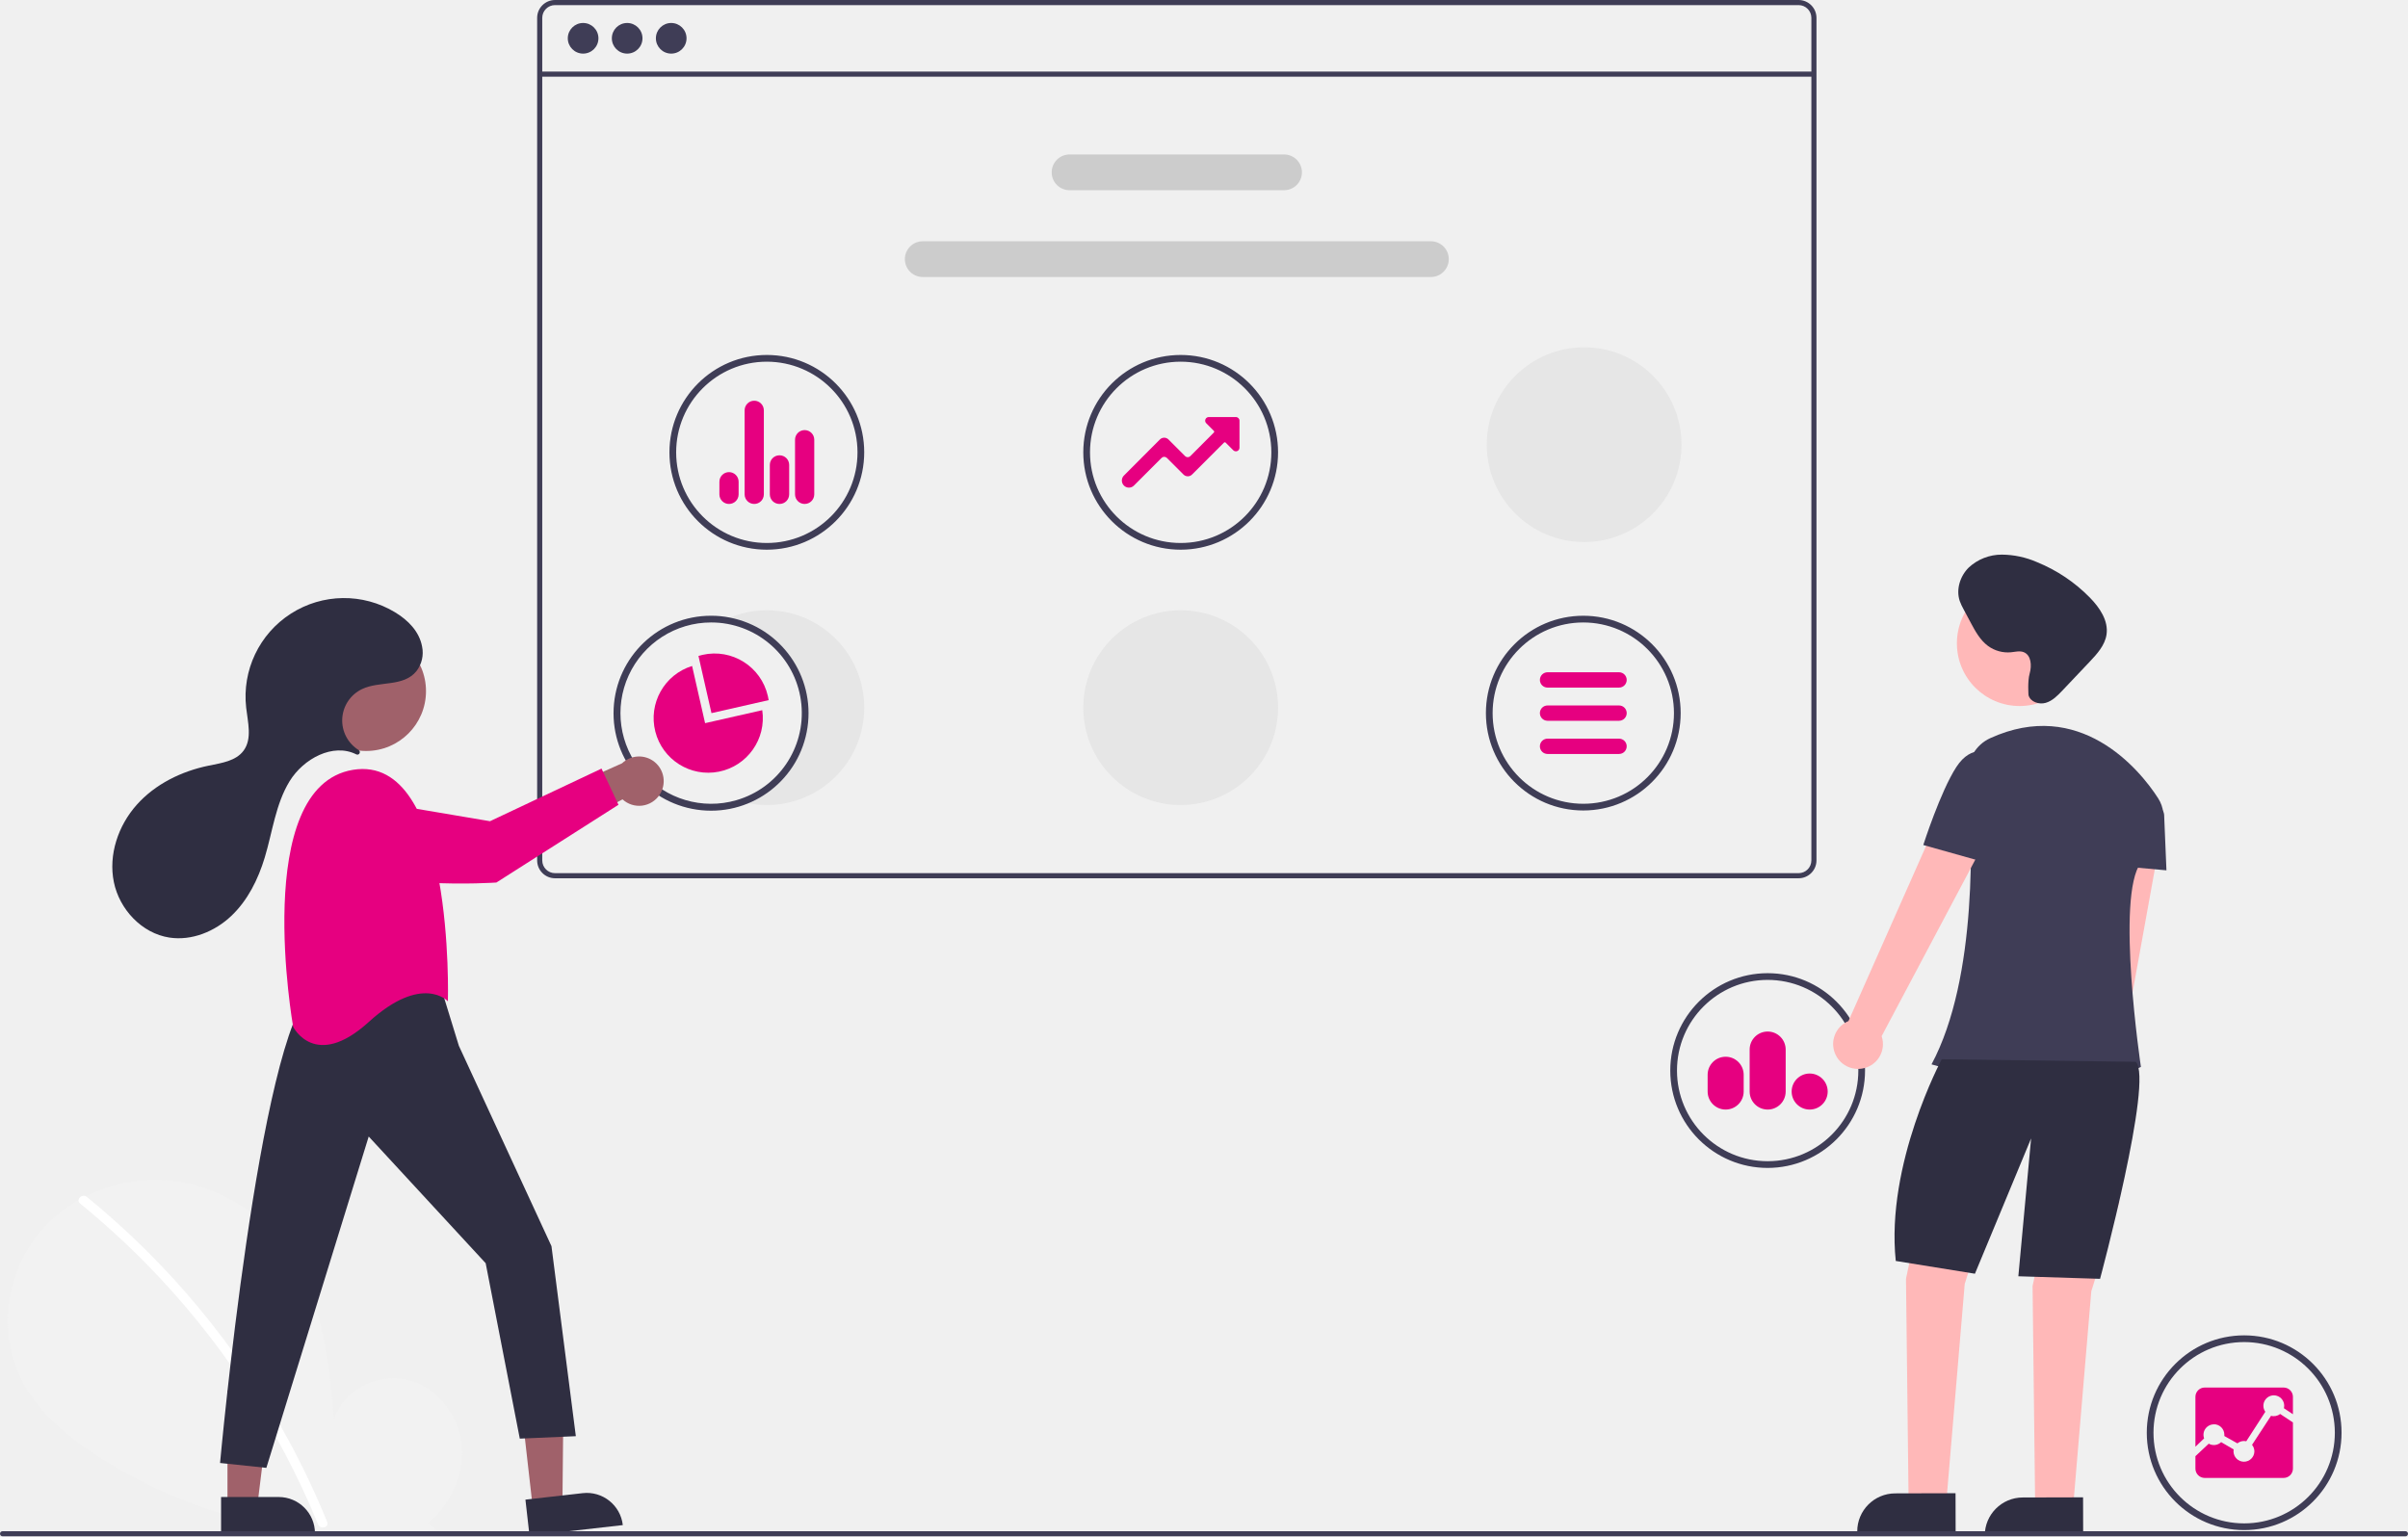
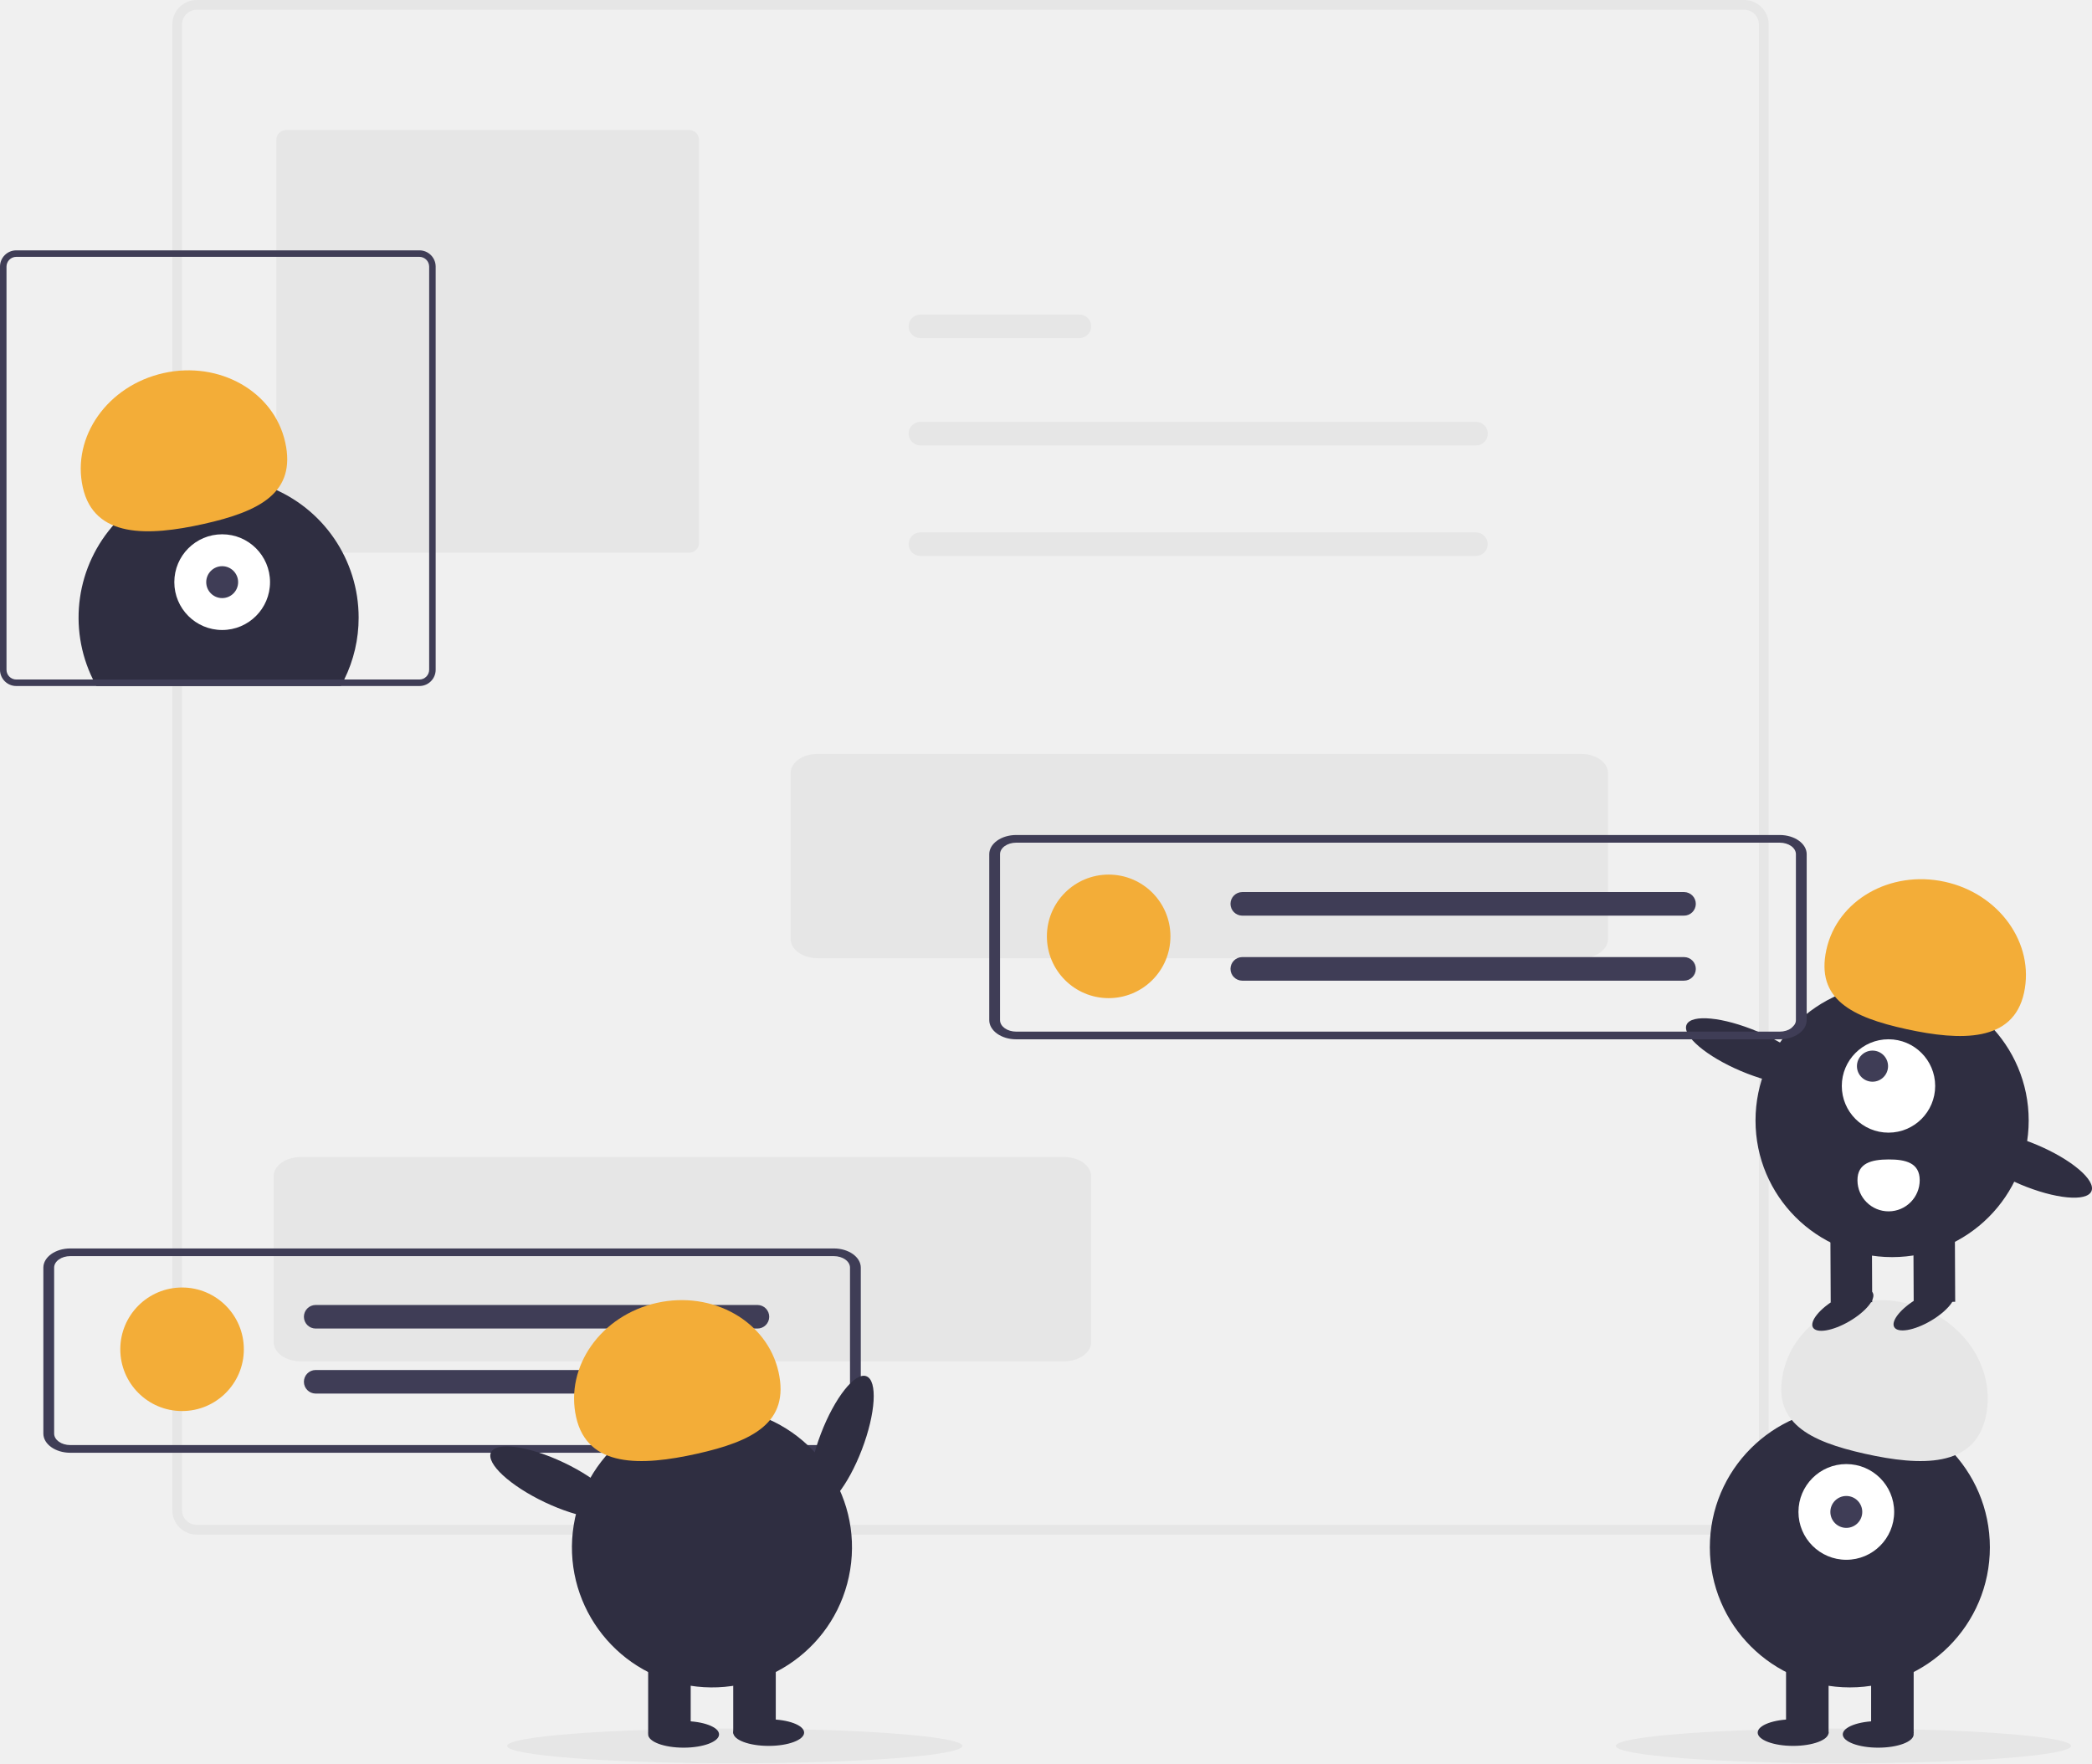
- <svg xmlns="http://www.w3.org/2000/svg" id="bd13bc5c-07bb-468b-9fbb-97fef7b12cc2" data-name="Layer 1" width="943" height="601.742" viewBox="0 0 943 601.742">
-   <path d="M296.222,745.636c8.993-7.599,14.455-19.602,13.022-31.288S298.94,691.919,287.431,689.438s-24.628,4.388-28.123,15.63c-1.924-21.674-4.141-44.257-15.664-62.715-10.434-16.713-28.507-28.672-48.093-30.811s-40.208,5.941-52.424,21.4-15.206,37.934-6.651,55.682c6.302,13.075,17.914,22.805,30.079,30.721A194.129,194.129,0,0,0,299.328,748.391Z" transform="translate(-128.5 -149.1292)" fill="#f2f2f2" />
-   <path d="M162.496,617.93a317.625,317.625,0,0,1,44.264,43.954,322.163,322.163,0,0,1,34.908,51.663,320.845,320.845,0,0,1,14.948,31.651c.898,2.2-2.675,3.158-3.562.982a315.276,315.276,0,0,0-28.808-54.506,317.26,317.26,0,0,0-38.636-47.729,316.501,316.501,0,0,0-25.726-23.403c-1.844-1.502.783-4.102,2.612-2.612Z" transform="translate(-128.5 -149.1292)" fill="#fff" />
-   <path d="M832.854,149.129h-487a7.008,7.008,0,0,0-7,7v330a7.008,7.008,0,0,0,7,7h487a7.008,7.008,0,0,0,7-7v-330A7.008,7.008,0,0,0,832.854,149.129Zm5,337a5.002,5.002,0,0,1-5,5h-487a5.002,5.002,0,0,1-5-5v-330a5.002,5.002,0,0,1,5-5h487a5.002,5.002,0,0,1,5,5Z" transform="translate(-128.5 -149.1292)" fill="#3f3d56" />
-   <rect x="211.354" y="28.04" width="499" height="2" fill="#3f3d56" />
-   <circle cx="228.354" cy="15" r="6" fill="#3f3d56" />
-   <circle cx="245.604" cy="15" r="6" fill="#3f3d56" />
-   <circle cx="262.854" cy="15" r="6" fill="#3f3d56" />
-   <path d="M631.354,223.629h-84a7,7,0,0,1,0-14h84a7,7,0,0,1,0,14Z" transform="translate(-128.5 -149.1292)" fill="#ccc" />
-   <path d="M688.854,257.629h-199a7,7,0,0,1,0-14h199a7,7,0,0,1,0,14Z" transform="translate(-128.5 -149.1292)" fill="#ccc" />
-   <path d="M748.535,466.58a38.138,38.138,0,1,1,38.138-38.138A38.181,38.181,0,0,1,748.535,466.58Zm0-73.646a35.508,35.508,0,1,0,35.508,35.508A35.548,35.548,0,0,0,748.535,392.935Z" transform="translate(-128.5 -149.1292)" fill="#3f3d56" />
-   <path d="M428.799,364.437a38.138,38.138,0,1,1,38.138-38.138A38.181,38.181,0,0,1,428.799,364.437Zm0-73.646a35.508,35.508,0,1,0,35.508,35.508A35.548,35.548,0,0,0,428.799,290.792Z" transform="translate(-128.5 -149.1292)" fill="#3f3d56" />
-   <path d="M443.613,346.517a3.768,3.768,0,0,1-3.769-3.763V321.355a3.767,3.767,0,0,1,3.762-3.763h.007a3.767,3.767,0,0,1,3.762,3.763v21.398A3.767,3.767,0,0,1,443.613,346.517Zm-9.824,0a3.779,3.779,0,0,1-3.817-3.763V331.227a3.766,3.766,0,0,1,3.762-3.762h.054a3.766,3.766,0,0,1,3.762,3.762v11.527A3.767,3.767,0,0,1,433.789,346.517Zm-9.919,0a3.768,3.768,0,0,1-3.769-3.763v-32.909a3.767,3.767,0,0,1,3.762-3.763h.007a3.767,3.767,0,0,1,3.762,3.763v32.909A3.767,3.767,0,0,1,423.87,346.517Zm-9.881,0a3.762,3.762,0,0,1-3.766-3.765l.004-4.943a3.762,3.762,0,0,1,7.525.003v4.942A3.767,3.767,0,0,1,413.989,346.517Z" transform="translate(-128.5 -149.1292)" fill="#e60080" />
-   <path d="M1007.342,748.437a38.138,38.138,0,1,1,38.138-38.138A38.181,38.181,0,0,1,1007.342,748.437Zm0-73.646a35.508,35.508,0,1,0,35.508,35.508A35.548,35.548,0,0,0,1007.342,674.792Z" transform="translate(-128.5 -149.1292)" fill="#3f3d56" />
-   <path d="M1017.856,703.68l-7.435,11.369a4.028,4.028,0,0,1,.919,2.575,4.091,4.091,0,0,1-8.181,0,4.803,4.803,0,0,1,.071-.785l-4.907-2.858a4.075,4.075,0,0,1-4.852.612l-5.221,4.892v4.876a3.651,3.651,0,0,0,3.635,3.643h30.912a3.659,3.659,0,0,0,3.643-3.643V706.279l-4.994-3.321a4.106,4.106,0,0,1-3.588.722Z" transform="translate(-128.5 -149.1292)" fill="#e60080" />
-   <path d="M995.487,706.978a4.091,4.091,0,0,1,4.091,4.091h0v.526l5.119,2.866a4.083,4.083,0,0,1,2.591-.926,4.522,4.522,0,0,1,.887.094l7.451-11.534a4.076,4.076,0,1,1,7.396-2.355,4.335,4.335,0,0,1-.11.966l3.525,2.355v-6.823a3.659,3.659,0,0,0-3.643-3.643H991.883a3.651,3.651,0,0,0-3.635,3.643v19.543l3.408-3.266a4.083,4.083,0,0,1,3.832-5.496Z" transform="translate(-128.5 -149.1292)" fill="#e60080" />
-   <path d="M590.867,364.437a38.138,38.138,0,1,1,38.138-38.138A38.181,38.181,0,0,1,590.867,364.437Zm0-73.646a35.508,35.508,0,1,0,35.508,35.508A35.548,35.548,0,0,0,590.867,290.792Z" transform="translate(-128.5 -149.1292)" fill="#3f3d56" />
-   <path d="M570.605,340.124a2.773,2.773,0,0,1-1.963-4.731L582.733,321.262a2.352,2.352,0,0,1,1.675-.696h.002a2.352,2.352,0,0,1,1.675.693l6.535,6.535a1.411,1.411,0,0,0,1.005.416h.001a1.41,1.41,0,0,0,1.005-.417l9.227-9.243a.473.473,0,0,0-.001-.67l-2.985-2.98a1.421,1.421,0,0,1,1.004-2.427h10.604a1.423,1.423,0,0,1,1.421,1.421v10.597a1.421,1.421,0,0,1-2.426,1.005l-2.99-2.99a.474.474,0,0,0-.67,0L595.32,334.994a2.352,2.352,0,0,1-1.674.693h-0a2.353,2.353,0,0,1-1.675-.694l-6.539-6.539a1.456,1.456,0,0,0-2.01,0l-10.857,10.857A2.754,2.754,0,0,1,570.605,340.124Z" transform="translate(-128.5 -149.1292)" fill="#e60080" />
-   <path d="M590.867,464.437a38.138,38.138,0,1,1,38.138-38.138A38.181,38.181,0,0,1,590.867,464.437Z" transform="translate(-128.5 -149.1292)" fill="#e6e6e6" />
-   <path d="M748.867,361.437a38.138,38.138,0,1,1,38.138-38.138A38.181,38.181,0,0,1,748.867,361.437Z" transform="translate(-128.5 -149.1292)" fill="#e6e6e6" />
-   <path d="M428.8,388.161a38.281,38.281,0,0,0-18.69,4.9,35.517,35.517,0,0,1,6.8,69.48,36.627,36.627,0,0,0,4.55,1.19,37.747,37.747,0,0,0,7.34.71,38.14,38.14,0,1,0,0-76.28Z" transform="translate(-128.5 -149.1292)" fill="#e6e6e6" />
-   <path d="M414.33,391.021a36.987,36.987,0,0,0-7.34-.72,38.18,38.18,0,1,0,7.34.72Zm2.58,71.52a35.512,35.512,0,1,1-9.92-69.61c1.05,0,2.09.05,3.12.13a35.517,35.517,0,0,1,6.8,69.48Z" transform="translate(-128.5 -149.1292)" fill="#3f3d56" />
-   <path d="M429.196,421.727A21.392,21.392,0,0,0,403.617,405.622c-.54.123-1.099.275-1.592.426l5.097,22.396,22.396-5.087C429.424,422.836,429.319,422.268,429.196,421.727Z" transform="translate(-128.5 -149.1292)" fill="#e60080" />
-   <path d="M427.027,427.289l-22.406,5.087-5.087-22.396a21.382,21.382,0,1,0,27.474,17.309Z" transform="translate(-128.5 -149.1292)" fill="#e60080" />
-   <path d="M820.736,606.58a38.138,38.138,0,1,1,38.138-38.138A38.181,38.181,0,0,1,820.736,606.58Zm0-73.646a35.508,35.508,0,1,0,35.508,35.508A35.548,35.548,0,0,0,820.736,532.934Z" transform="translate(-128.5 -149.1292)" fill="#3f3d56" />
-   <path d="M837.193,583.723a7.058,7.058,0,1,1,7.053-7.063A7.061,7.061,0,0,1,837.193,583.723Zm-16.456,0a7.061,7.061,0,0,1-7.053-7.053V560.214a7.053,7.053,0,0,1,14.106,0v16.456A7.061,7.061,0,0,1,820.736,583.723Zm-16.451,0a7.066,7.066,0,0,1-7.058-7.058v-6.575a7.058,7.058,0,0,1,14.116,0v6.575A7.066,7.066,0,0,1,804.285,583.723Z" transform="translate(-128.5 -149.1292)" fill="#e60080" />
-   <polygon points="208.63 590.417 220.255 589.098 220.699 543.633 203.542 545.58 208.63 590.417" fill="#a0616a" />
-   <path d="M334.946,734.389h36.768a0,0,0,0,1,0,0v14.206a0,0,0,0,1,0,0H349.152a14.206,14.206,0,0,1-14.206-14.206v0A0,0,0,0,1,334.946,734.389Z" transform="translate(659.5132 1289.288) rotate(173.5259)" fill="#2f2e41" />
-   <polygon points="89.081 589.691 100.78 589.69 106.345 544.565 89.079 544.566 89.081 589.691" fill="#a0616a" />
-   <path d="M215.074,735.477h36.768a0,0,0,0,1,0,0v14.206a0,0,0,0,1,0,0H229.28a14.206,14.206,0,0,1-14.206-14.206v0a0,0,0,0,1,0,0Z" transform="translate(338.45 1336.02) rotate(179.9974)" fill="#2f2e41" />
-   <path d="M301.519,537.024l6.68,21.728,36.262,78.47,9.543,74.433-21.948.954L318.695,643.901l-45.805-49.622-40.079,129.78-18.131-1.909s15.268-167.95,36.262-185.127C250.943,537.024,285.296,520.802,301.519,537.024Z" transform="translate(-128.5 -149.1292)" fill="#2f2e41" />
-   <circle cx="143.388" cy="270.705" r="23.438" fill="#a0616a" />
-   <path d="M303.904,541.318s2.863-97.335-37.216-90.655S243.309,551.338,243.309,551.338s8.588,17.177,29.582-1.909S303.904,541.318,303.904,541.318Z" transform="translate(-128.5 -149.1292)" fill="#e60080" />
-   <path d="M386.878,460.301a9.596,9.596,0,0,1-14.588,1.923l-30.021,16.174,1.572-17.651,28.267-12.653a9.648,9.648,0,0,1,14.77,12.207Z" transform="translate(-128.5 -149.1292)" fill="#a0616a" />
-   <path d="M271.664,462.547l48.731,8.237,43.67-20.615,6.63,14.177-47.806,30.45s-50.612,3.437-62.314-9.911c-4.388-5.005-4.89-9.561-3.803-13.3A13.15,13.15,0,0,1,271.664,462.547Z" transform="translate(-128.5 -149.1292)" fill="#e60080" />
-   <path d="M269.1,444.461a.967.967,0,0,0-.137-1.543,13.63,13.63,0,0,1,1.313-23.892c6.891-3.285,16.228-.729,21.322-7.043a11.841,11.841,0,0,0,2.197-9.616c-1.099-5.963-5.582-10.391-10.602-13.426A38.58,38.58,0,0,0,224.899,426.285c.648,5.739,2.419,12.174-.994,16.834-3.003,4.101-8.672,4.87-13.652,5.889-10.681,2.186-20.986,7.227-28.234,15.371s-11.115,19.57-8.93,30.251,10.953,20.068,21.729,21.724c8.771,1.348,17.828-2.377,24.269-8.482s10.513-14.348,13.081-22.842c3.048-10.082,4.25-20.946,9.753-29.927,5.385-8.788,16.99-15.088,26.085-10.511a.975.975,0,0,0,1.094-.131Z" transform="translate(-128.5 -149.1292)" fill="#2f2e41" />
-   <path d="M948.308,617.945a9.691,9.691,0,0,0,3.465-14.45l22.582-124.975-21.073-.278L937.601,601.827a9.743,9.743,0,0,0,10.707,16.119Z" transform="translate(-128.5 -149.1292)" fill="#ffb8b8" />
-   <polygon points="754.406 462.891 746.406 500.891 747.406 585.891 762.406 585.891 769.406 502.891 780.406 467.891 754.406 462.891" fill="#ffb8b8" />
-   <polygon points="803.98 465.742 795.98 503.742 796.98 588.742 811.98 588.742 818.98 505.742 829.98 470.742 803.98 465.742" fill="#ffb8b8" />
-   <path d="M870.686,734.043h23.644a0,0,0,0,1,0,0v14.887a0,0,0,0,1,0,0H855.799a0,0,0,0,1,0,0v0A14.887,14.887,0,0,1,870.686,734.043Z" transform="translate(-130.3576 -146.9314) rotate(-0.14375)" fill="#2f2e41" />
-   <path d="M920.629,735.65h23.644a0,0,0,0,1,0,0v14.887a0,0,0,0,1,0,0H905.742a0,0,0,0,1,0,0v0A14.887,14.887,0,0,1,920.629,735.65Z" transform="translate(-130.3614 -146.8061) rotate(-0.14375)" fill="#2f2e41" />
-   <circle cx="790.906" cy="251.973" r="24.561" fill="#ffb8b8" />
-   <path d="M973.684,461.852c-7.473-11.725-30.935-39.534-65.846-23.572a14.843,14.843,0,0,0-8.568,14.629c1.69,22.299,3.821,79.113-14.364,113.111,0,0,53,16,82,1,0,0-10-67,0-80a53.904,53.904,0,0,0,8.013-13.726A12.891,12.891,0,0,0,973.684,461.852Z" transform="translate(-128.5 -149.1292)" fill="#3f3d56" />
-   <path d="M963.906,461.02l9.814,4.089a3.718,3.718,0,0,1,2.285,3.278l.901,21.633-22-2Z" transform="translate(-128.5 -149.1292)" fill="#3f3d56" />
-   <path d="M888.906,564.02s-22,41-18,79l31,5,22-53-5,54,32,1s21-78,14-85Z" transform="translate(-128.5 -149.1292)" fill="#2f2e41" />
-   <path d="M857.66,567.679a9.691,9.691,0,0,0,7.708-12.704L909.997,470.845l-19.984-6.693-37.633,84.91a9.743,9.743,0,0,0,5.28,18.617Z" transform="translate(-128.5 -149.1292)" fill="#ffb8b8" />
-   <path d="M916.09,448.07l-8.266-3.698s-7.009-4.345-13.221,5.216-12.923,30.512-12.923,30.512l26.971,7.589Z" transform="translate(-128.5 -149.1292)" fill="#3f3d56" />
-   <path d="M923.34,412.927c.882-3.062.627-7.205-2.341-8.363-1.547-.603-3.272-.127-4.924.042a13.141,13.141,0,0,1-9.081-2.499c-3.071-2.283-4.967-5.772-6.768-9.147l-2.724-5.106a22.182,22.182,0,0,1-1.546-3.327c-1.516-4.507.13-9.726,3.499-13.082a18.976,18.976,0,0,1,12.963-5.082,34.984,34.984,0,0,1,13.851,2.967,61.26,61.26,0,0,1,20.653,13.875c3.832,3.92,7.32,9.027,6.52,14.45-.623,4.221-3.7,7.602-6.635,10.7l-10.645,11.237c-1.885,1.99-3.9,4.061-6.532,4.826s-6.023-.359-6.741-3.004C922.891,421.413,922.458,415.989,923.34,412.927Z" transform="translate(-128.5 -149.1292)" fill="#2f2e41" />
-   <path d="M1070.5,750.871h-941a1,1,0,0,1,0-2h941a1,1,0,0,1,0,2Z" transform="translate(-128.5 -149.1292)" fill="#3f3d56" />
-   <path d="M762.535,444.442h-28a3,3,0,0,1,0-6h28a3,3,0,0,1,0,6Z" transform="translate(-128.5 -149.1292)" fill="#e60080" />
-   <path d="M762.535,431.442h-28a3,3,0,0,1,0-6h28a3,3,0,0,1,0,6Z" transform="translate(-128.5 -149.1292)" fill="#e60080" />
-   <path d="M762.535,418.442h-28a3,3,0,0,1,0-6h28a3,3,0,0,1,0,6Z" transform="translate(-128.5 -149.1292)" fill="#e60080" />
+ <svg xmlns="http://www.w3.org/2000/svg" id="ae636c83-9a69-4d8f-8683-8786b472330f" data-name="Layer 1" width="643.451" height="542.339" viewBox="0 0 643.451 542.339">
+   <ellipse cx="567" cy="537" rx="70" ry="5.339" fill="#e6e6e6" />
+   <ellipse cx="226" cy="537" rx="70" ry="5.339" fill="#e6e6e6" />
+   <path d="M814.774,650.831h-476a7.508,7.508,0,0,1-7.5-7.5v-457a7.508,7.508,0,0,1,7.5-7.5h476a7.508,7.508,0,0,1,7.5,7.5v457A7.508,7.508,0,0,1,814.774,650.831Zm-476-469a4.505,4.505,0,0,0-4.5,4.5v457a4.505,4.505,0,0,0,4.5,4.5h476a4.505,4.505,0,0,0,4.5-4.5v-457a4.505,4.505,0,0,0-4.5-4.5Z" transform="translate(-278.2745 -178.8305)" fill="#e6e6e6" />
+   <path d="M366.274,218.831a3.003,3.003,0,0,0-3,3v124a3.003,3.003,0,0,0,3,3h124a3.003,3.003,0,0,0,3-3v-124a3.003,3.003,0,0,0-3-3Z" transform="translate(-278.2745 -178.8305)" fill="#e6e6e6" />
+   <path id="b9d15c13-74bb-46fd-a6fd-5a7002be597d" data-name="Path 40" d="M561.314,308.581a3.625,3.625,0,0,0,0,7.249h170.878a3.625,3.625,0,1,0,.119-7.249q-.06-.001-.119,0Z" transform="translate(-278.2745 -178.8305)" fill="#e6e6e6" />
+   <path id="fb98932a-aea9-43a1-946e-96a095a0002f" data-name="Path 40" d="M561.314,275.581a3.625,3.625,0,0,0,0,7.249h48.878a3.625,3.625,0,1,0,.119-7.249q-.06-.001-.119,0Z" transform="translate(-278.2745 -178.8305)" fill="#e6e6e6" />
+   <path id="a8382d7c-76a2-4f66-b41d-b5784413a475" data-name="Path 40" d="M561.314,342.581a3.625,3.625,0,0,0,0,7.249h170.878a3.625,3.625,0,0,0,.119-7.249q-.06-.001-.119,0Z" transform="translate(-278.2745 -178.8305)" fill="#e6e6e6" />
+   <path id="a69b3c31-ebec-4776-89b9-9c88b713759e" data-name="Path 78" d="M764.583,473.543h-234.838c-4.578,0-8.288-2.643-8.293-5.9v-51.042c.005-3.257,3.715-5.9,8.293-5.9h234.838c4.578,0,8.288,2.643,8.293,5.9v51.041C772.872,470.899,769.161,473.539,764.583,473.543Z" transform="translate(-278.2745 -178.8305)" fill="#e6e6e6" />
+   <path id="ac481be8-039b-4a38-bb10-2d9a81406e5c" data-name="Path 78" d="M605.583,597.543h-234.838c-4.578,0-8.288-2.643-8.293-5.9v-51.042c.005-3.257,3.715-5.9,8.293-5.9h234.838c4.578,0,8.288,2.643,8.293,5.9v51.041C613.872,594.899,610.161,597.539,605.583,597.543Z" transform="translate(-278.2745 -178.8305)" fill="#e6e6e6" />
+   <path id="e05581d0-cd6a-412e-af3c-57495fab8d46" data-name="Path 78" d="M534.741,625.661h-234.838c-4.578,0-8.288-2.643-8.293-5.9V568.719c.005-3.257,3.715-5.9,8.293-5.9h234.838c4.578,0,8.288,2.643,8.293,5.9V619.76C543.03,623.017,539.319,625.657,534.741,625.661Zm-234.838-60.484c-2.747,0-4.973,1.586-4.976,3.54v51.041c0,1.954,2.229,3.538,4.976,3.54h234.838c2.747,0,4.973-1.586,4.976-3.54V568.719c0-1.954-2.229-3.538-4.976-3.54Z" transform="translate(-278.2745 -178.8305)" fill="#3f3d56" />
+   <circle cx="341" cy="288" r="19" fill="#f3ad38" />
+   <circle cx="56" cy="415" r="19" fill="#f3ad38" />
+   <path id="f4993879-8a0d-4ea4-907e-e549be7081a0" data-name="Path 40" d="M660.314,453.206a3.625,3.625,0,0,0,0,7.249h135.878a3.625,3.625,0,0,0,.119-7.249q-.06-.001-.119,0Z" transform="translate(-278.2745 -178.8305)" fill="#3f3d56" />
+   <path id="a649136c-96b9-48c7-9686-75389104c34a" data-name="Path 40" d="M660.314,473.206a3.625,3.625,0,0,0,0,7.249h135.878a3.625,3.625,0,0,0,.119-7.249q-.06-.001-.119,0Z" transform="translate(-278.2745 -178.8305)" fill="#3f3d56" />
+   <path id="bf4cb793-0df2-4753-9628-c376ea3545d1" data-name="Path 40" d="M375.314,580.206a3.625,3.625,0,0,0,0,7.249h135.878a3.625,3.625,0,0,0,.119-7.249q-.06-.001-.119,0Z" transform="translate(-278.2745 -178.8305)" fill="#3f3d56" />
+   <path id="bf2170fd-291c-4664-b596-01f8e04656d6" data-name="Path 40" d="M375.314,600.206a3.625,3.625,0,0,0,0,7.249h135.878a3.625,3.625,0,0,0,.119-7.249q-.06-.001-.119,0Z" transform="translate(-278.2745 -178.8305)" fill="#3f3d56" />
+   <circle cx="568.973" cy="475.931" r="43.067" fill="#2f2e41" />
+   <rect x="575.515" y="509.73" width="13.084" height="23.442" fill="#2f2e41" />
+   <rect x="549.347" y="509.73" width="13.084" height="23.442" fill="#2f2e41" />
+   <ellipse cx="577.696" cy="533.445" rx="10.903" ry="4.089" fill="#2f2e41" />
+   <ellipse cx="551.528" cy="532.899" rx="10.903" ry="4.089" fill="#2f2e41" />
+   <circle cx="567.883" cy="465.027" r="14.719" fill="#fff" />
+   <circle cx="567.883" cy="465.027" r="4.906" fill="#3f3d56" />
+   <path d="M889.024,614.71c3.477-15.574-7.639-31.31-24.829-35.149s-33.944,5.675-37.422,21.249,7.915,21.318,25.105,25.156S885.547,630.284,889.024,614.71Z" transform="translate(-278.2745 -178.8305)" fill="#e6e6e6" />
+   <path d="M388.584,368.79a42.831,42.831,0,0,1-4.43,19.04c-.33.68-.68,1.34-1.05,2h-75.17c-.37-.66-.72-1.32-1.05-2a43.071,43.071,0,1,1,81.7-19.04Z" transform="translate(-278.2745 -178.8305)" fill="#2f2e41" />
+   <circle cx="68.336" cy="179.052" r="14.719" fill="#fff" />
+   <circle cx="68.336" cy="179.052" r="4.906" fill="#3f3d56" />
+   <path d="M303.744,328.735c-3.477-15.574,7.639-31.31,24.829-35.149s33.944,5.675,37.422,21.249-7.915,21.318-25.105,25.156S307.221,344.308,303.744,328.735Z" transform="translate(-278.2745 -178.8305)" fill="#f3ad38" />
+   <path d="M407.274,255.831h-124a5.002,5.002,0,0,0-5,5v124a5.002,5.002,0,0,0,5,5h124a5.002,5.002,0,0,0,5-5v-124A5.002,5.002,0,0,0,407.274,255.831Zm3,129a3.009,3.009,0,0,1-3,3h-124a3.009,3.009,0,0,1-3-3v-124a3.009,3.009,0,0,1,3-3h124a3.009,3.009,0,0,1,3,3Z" transform="translate(-278.2745 -178.8305)" fill="#3f3d56" />
+   <ellipse cx="537.065" cy="622.239" rx="21.534" ry="6.76" transform="translate(-514.1863 722.9206) rotate(-69.08217)" fill="#2f2e41" />
+   <circle cx="497.258" cy="654.761" r="43.067" transform="translate(-506.9747 861.8868) rotate(-80.78252)" fill="#2f2e41" />
+   <rect x="199.358" y="509.73" width="13.084" height="23.442" fill="#2f2e41" />
+   <rect x="225.526" y="509.73" width="13.084" height="23.442" fill="#2f2e41" />
+   <ellipse cx="210.261" cy="533.445" rx="10.903" ry="4.089" fill="#2f2e41" />
+   <ellipse cx="236.429" cy="532.899" rx="10.903" ry="4.089" fill="#2f2e41" />
+   <path d="M455.481,614.71c-3.477-15.574,7.639-31.31,24.829-35.149s33.944,5.675,37.422,21.249-7.915,21.318-25.105,25.156S458.959,630.284,455.481,614.71Z" transform="translate(-278.2745 -178.8305)" fill="#f3ad38" />
+   <ellipse cx="448.75" cy="634.778" rx="6.76" ry="21.534" transform="translate(-595.3663 589.3845) rotate(-64.62574)" fill="#2f2e41" />
+   <circle cx="581.968" cy="344.643" r="42.012" fill="#2f2e41" />
+   <rect x="866.83" y="556.385" width="12.763" height="22.867" transform="translate(-280.9045 -174.7653) rotate(-0.26634)" fill="#2f2e41" />
+   <rect x="841.304" y="556.504" width="12.763" height="22.867" transform="translate(-280.9054 -174.8839) rotate(-0.26634)" fill="#2f2e41" />
+   <ellipse cx="845.091" cy="581.776" rx="10.636" ry="3.989" transform="translate(-456.3088 326.4134) rotate(-30.26634)" fill="#2f2e41" />
+   <ellipse cx="870.086" cy="581.66" rx="10.636" ry="3.989" transform="translate(-452.8433 338.9953) rotate(-30.26634)" fill="#2f2e41" />
+   <circle cx="580.855" cy="334.012" r="14.359" fill="#fff" />
+   <circle cx="575.937" cy="327.919" r="4.786" fill="#3f3d56" />
+   <path d="M900.814,484.214c3.322-15.208-7.593-30.508-24.379-34.175s-33.087,5.69-36.408,20.898,7.818,20.759,24.604,24.426S897.492,499.422,900.814,484.214Z" transform="translate(-278.2745 -178.8305)" fill="#f3ad38" />
+   <ellipse cx="816.367" cy="502.203" rx="6.594" ry="21.006" transform="translate(-242.2439 879.9127) rotate(-67.09517)" fill="#2f2e41" />
+   <ellipse cx="902.204" cy="537.022" rx="6.594" ry="21.006" transform="translate(-221.8889 980.2491) rotate(-67.09517)" fill="#2f2e41" />
+   <path d="M868.733,541.781a9.572,9.572,0,1,1-19.145.108l-0-.019c-.025-5.287,4.256-6.402,9.543-6.426S868.708,536.494,868.733,541.781Z" transform="translate(-278.2745 -178.8305)" fill="#fff" />
+   <path id="acccf4df-3a09-4c7b-a8c8-af469fe66e6d" data-name="Path 78" d="M825.678,498.496h-234.838c-4.578,0-8.288-2.643-8.293-5.9v-51.042c.005-3.257,3.715-5.9,8.293-5.9h234.838c4.578,0,8.288,2.643,8.293,5.9v51.041C833.967,495.852,830.256,498.492,825.678,498.496Zm-234.838-60.484c-2.747,0-4.973,1.586-4.976,3.54v51.041c0,1.954,2.229,3.538,4.976,3.54h234.838c2.747,0,4.973-1.586,4.976-3.54v-51.039c0-1.954-2.229-3.538-4.976-3.54Z" transform="translate(-278.2745 -178.8305)" fill="#3f3d56" />
</svg>
